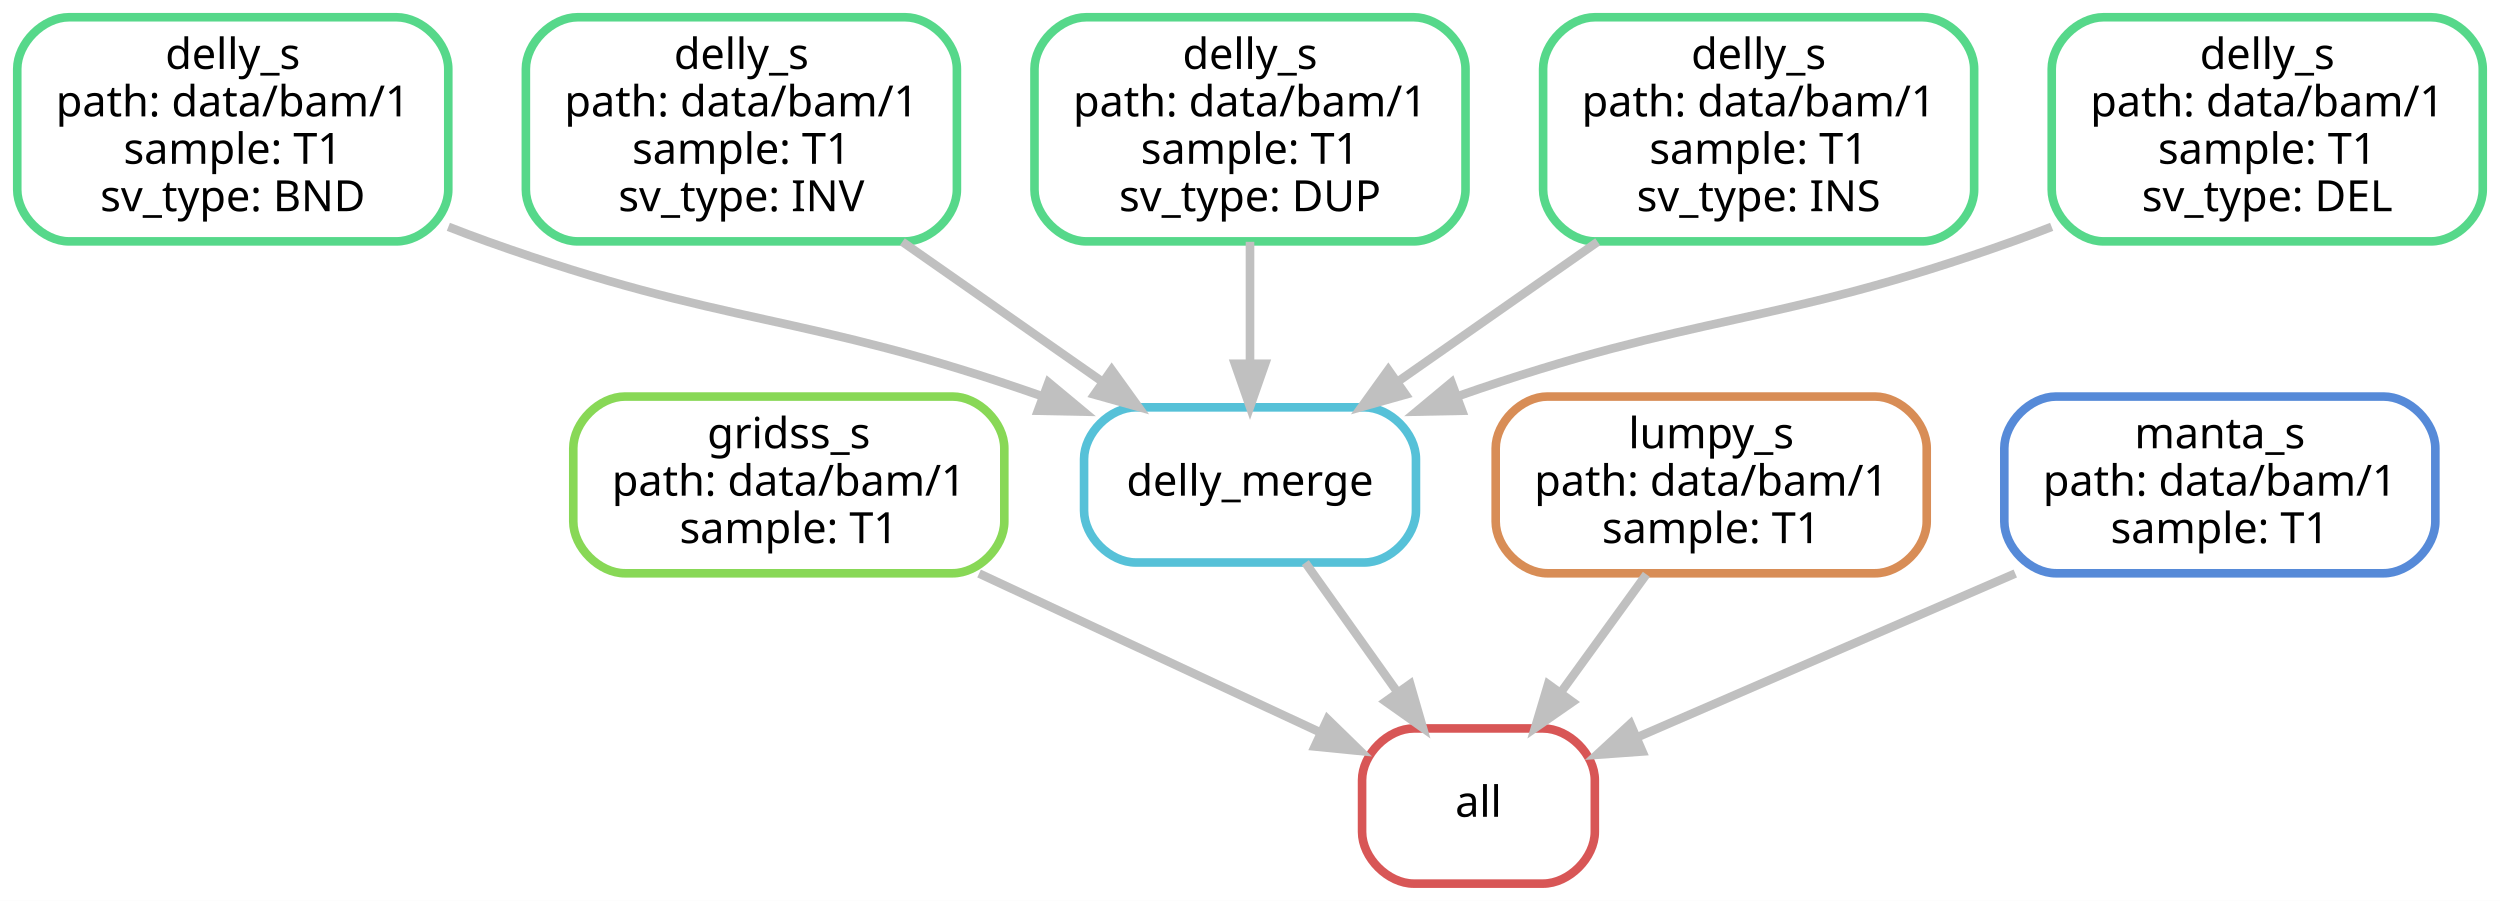
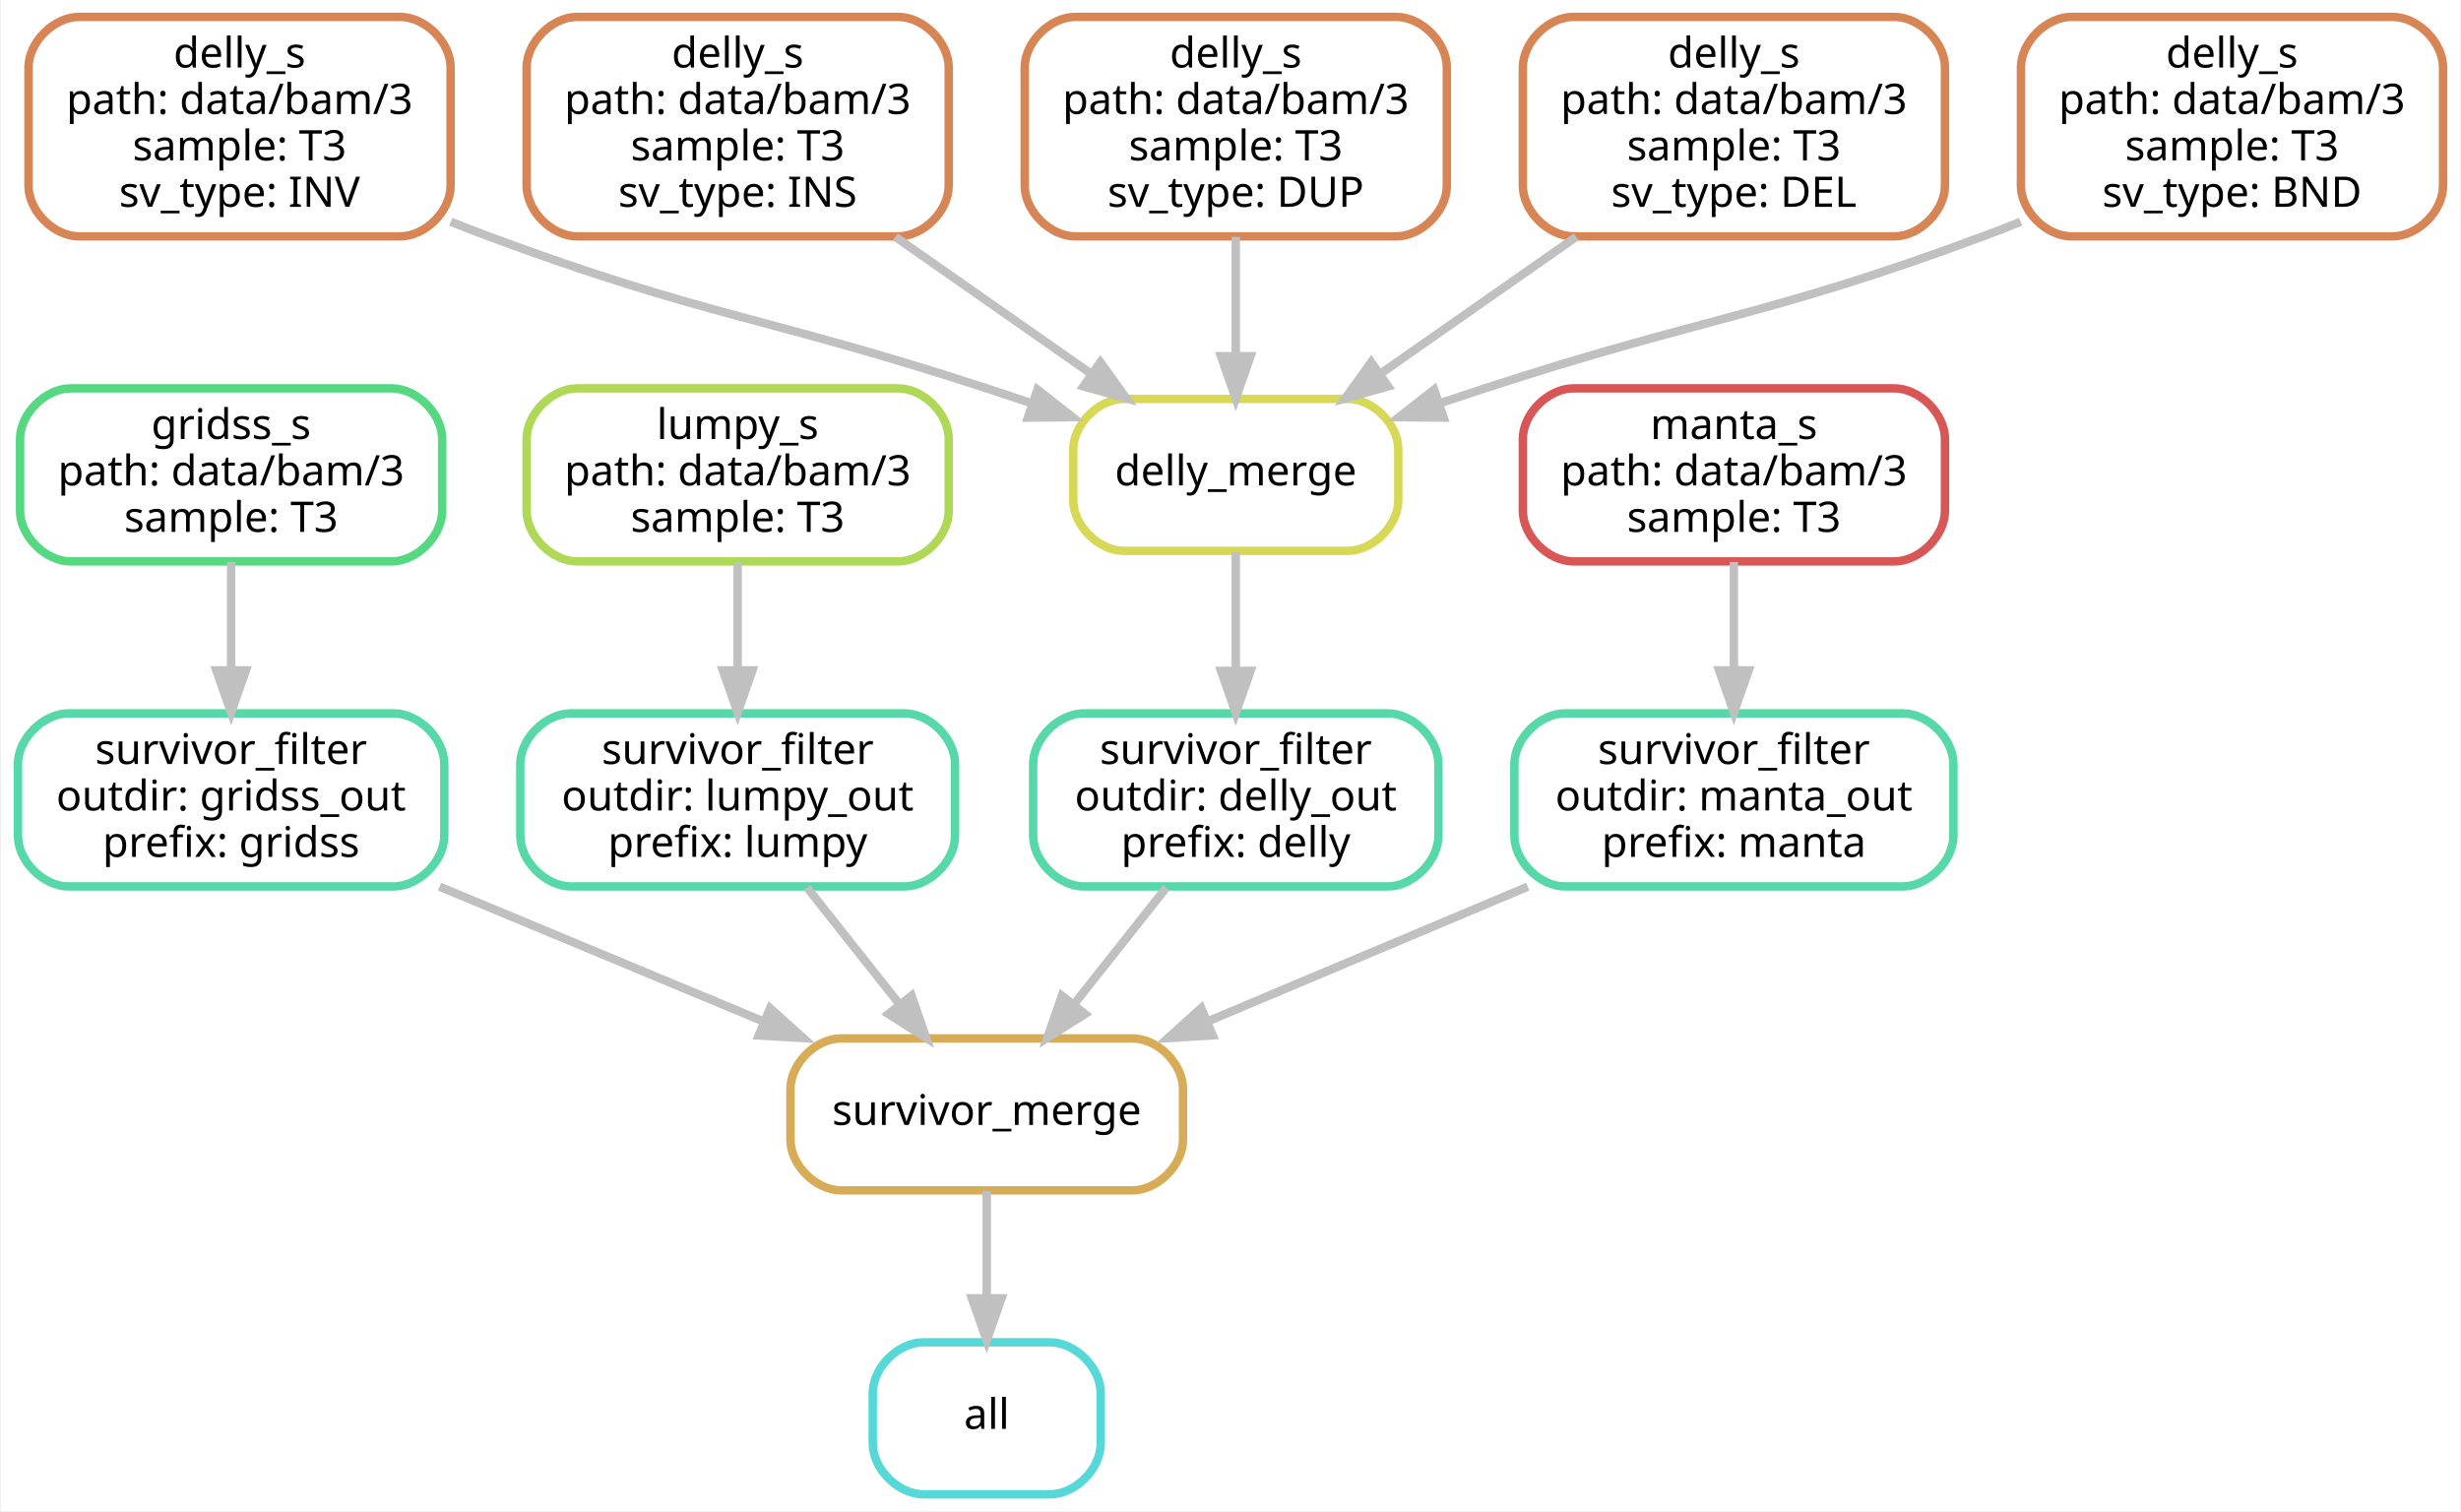
- <svg xmlns="http://www.w3.org/2000/svg" width="580pt" height="209pt" viewBox="0.00 0.00 580.00 209.00">
-   <g id="graph0" class="graph" transform="scale(1 1) rotate(0) translate(4 205)">
-     <polygon fill="#ffffff" stroke="transparent" points="-4,4 -4,-205 576,-205 576,4 -4,4" />
+ <svg xmlns="http://www.w3.org/2000/svg" width="583pt" height="358pt" viewBox="0.00 0.00 582.50 358.00">
+   <g id="graph0" class="graph" transform="scale(1 1) rotate(0) translate(4 354)">
+     <polygon fill="#ffffff" stroke="transparent" points="-4,4 -4,-354 578.5,-354 578.5,4 -4,4" />
    <g id="node1" class="node">
-       <path fill="none" stroke="#d85656" stroke-width="2" d="M354,-36C354,-36 324,-36 324,-36 318,-36 312,-30 312,-24 312,-24 312,-12 312,-12 312,-6 318,0 324,0 324,0 354,0 354,0 360,0 366,-6 366,-12 366,-12 366,-24 366,-24 366,-30 360,-36 354,-36" />
-       <text text-anchor="middle" x="339" y="-15.5" font-family="sans" font-size="10.00" fill="#000000">all</text>
+       <path fill="none" stroke="#56d8d8" stroke-width="2" d="M244.5,-36C244.5,-36 214.5,-36 214.5,-36 208.5,-36 202.5,-30 202.5,-24 202.5,-24 202.5,-12 202.5,-12 202.5,-6 208.5,0 214.5,0 214.5,0 244.5,0 244.5,0 250.5,0 256.5,-6 256.5,-12 256.5,-12 256.5,-24 256.5,-24 256.5,-30 250.5,-36 244.5,-36" />
+       <text text-anchor="middle" x="229.5" y="-15.5" font-family="sans" font-size="10.00" fill="#000000">all</text>
    </g>
    <g id="node2" class="node">
-       <path fill="none" stroke="#88d856" stroke-width="2" d="M217,-113C217,-113 141,-113 141,-113 135,-113 129,-107 129,-101 129,-101 129,-84 129,-84 129,-78 135,-72 141,-72 141,-72 217,-72 217,-72 223,-72 229,-78 229,-84 229,-84 229,-101 229,-101 229,-107 223,-113 217,-113" />
-       <text text-anchor="middle" x="179" y="-101" font-family="sans" font-size="10.00" fill="#000000">gridss_s</text>
-       <text text-anchor="middle" x="179" y="-90" font-family="sans" font-size="10.00" fill="#000000">path: data/bam/1</text>
-       <text text-anchor="middle" x="179" y="-79" font-family="sans" font-size="10.00" fill="#000000">sample: T1</text>
+       <path fill="none" stroke="#d8ac56" stroke-width="2" d="M264,-108C264,-108 195,-108 195,-108 189,-108 183,-102 183,-96 183,-96 183,-84 183,-84 183,-78 189,-72 195,-72 195,-72 264,-72 264,-72 270,-72 276,-78 276,-84 276,-84 276,-96 276,-96 276,-102 270,-108 264,-108" />
+       <text text-anchor="middle" x="229.5" y="-87.5" font-family="sans" font-size="10.00" fill="#000000">survivor_merge</text>
    </g>
    <g id="edge1" class="edge">
-       <path fill="none" stroke="#c0c0c0" stroke-width="2" d="M223.144,-71.945C248.021,-60.362 278.731,-46.063 302.281,-35.097" />
-       <polygon fill="#c0c0c0" stroke="#c0c0c0" stroke-width="2" points="303.985,-38.165 311.573,-30.771 301.03,-31.819 303.985,-38.165" />
+       <path fill="none" stroke="#c0c0c0" stroke-width="2" d="M229.5,-71.831C229.5,-64.131 229.5,-54.974 229.5,-46.417" />
+       <polygon fill="#c0c0c0" stroke="#c0c0c0" stroke-width="2" points="233,-46.413 229.5,-36.413 226,-46.413 233,-46.413" />
    </g>
    <g id="node3" class="node">
-       <path fill="none" stroke="#56c1d8" stroke-width="2" d="M312.5,-110.5C312.5,-110.5 259.5,-110.5 259.5,-110.5 253.5,-110.5 247.5,-104.5 247.5,-98.5 247.5,-98.5 247.5,-86.5 247.5,-86.5 247.5,-80.5 253.5,-74.5 259.5,-74.5 259.5,-74.5 312.5,-74.5 312.5,-74.5 318.5,-74.5 324.5,-80.5 324.5,-86.5 324.5,-86.5 324.5,-98.5 324.5,-98.5 324.5,-104.5 318.5,-110.5 312.5,-110.5" />
-       <text text-anchor="middle" x="286" y="-90" font-family="sans" font-size="10.00" fill="#000000">delly_merge</text>
+       <path fill="none" stroke="#56d8a9" stroke-width="2" d="M89,-185C89,-185 12,-185 12,-185 6,-185 0,-179 0,-173 0,-173 0,-156 0,-156 0,-150 6,-144 12,-144 12,-144 89,-144 89,-144 95,-144 101,-150 101,-156 101,-156 101,-173 101,-173 101,-179 95,-185 89,-185" />
+       <text text-anchor="middle" x="50.5" y="-173" font-family="sans" font-size="10.00" fill="#000000">survivor_filter</text>
+       <text text-anchor="middle" x="50.5" y="-162" font-family="sans" font-size="10.00" fill="#000000">outdir: gridss_out</text>
+       <text text-anchor="middle" x="50.5" y="-151" font-family="sans" font-size="10.00" fill="#000000">prefix: gridss</text>
    </g>
    <g id="edge2" class="edge">
-       <path fill="none" stroke="#c0c0c0" stroke-width="2" d="M298.83,-74.466C305.227,-65.473 313.089,-54.422 320.156,-44.489" />
-       <polygon fill="#c0c0c0" stroke="#c0c0c0" stroke-width="2" points="323.16,-46.304 326.105,-36.127 317.456,-42.246 323.16,-46.304" />
+       <path fill="none" stroke="#c0c0c0" stroke-width="2" d="M99.886,-143.945C123.73,-134.022 152.363,-122.104 176.646,-111.998" />
+       <polygon fill="#c0c0c0" stroke="#c0c0c0" stroke-width="2" points="178.177,-115.152 186.065,-108.078 175.488,-108.689 178.177,-115.152" />
    </g>
    <g id="node4" class="node">
-       <path fill="none" stroke="#d88d56" stroke-width="2" d="M431,-113C431,-113 355,-113 355,-113 349,-113 343,-107 343,-101 343,-101 343,-84 343,-84 343,-78 349,-72 355,-72 355,-72 431,-72 431,-72 437,-72 443,-78 443,-84 443,-84 443,-101 443,-101 443,-107 437,-113 431,-113" />
-       <text text-anchor="middle" x="393" y="-101" font-family="sans" font-size="10.00" fill="#000000">lumpy_s</text>
-       <text text-anchor="middle" x="393" y="-90" font-family="sans" font-size="10.00" fill="#000000">path: data/bam/1</text>
-       <text text-anchor="middle" x="393" y="-79" font-family="sans" font-size="10.00" fill="#000000">sample: T1</text>
+       <path fill="none" stroke="#56d8a9" stroke-width="2" d="M210,-185C210,-185 131,-185 131,-185 125,-185 119,-179 119,-173 119,-173 119,-156 119,-156 119,-150 125,-144 131,-144 131,-144 210,-144 210,-144 216,-144 222,-150 222,-156 222,-156 222,-173 222,-173 222,-179 216,-185 210,-185" />
+       <text text-anchor="middle" x="170.5" y="-173" font-family="sans" font-size="10.00" fill="#000000">survivor_filter</text>
+       <text text-anchor="middle" x="170.5" y="-162" font-family="sans" font-size="10.00" fill="#000000">outdir: lumpy_out</text>
+       <text text-anchor="middle" x="170.5" y="-151" font-family="sans" font-size="10.00" fill="#000000">prefix: lumpy</text>
    </g>
    <g id="edge3" class="edge">
-       <path fill="none" stroke="#c0c0c0" stroke-width="2" d="M377.958,-71.748C371.809,-63.264 364.623,-53.351 358.11,-44.364" />
-       <polygon fill="#c0c0c0" stroke="#c0c0c0" stroke-width="2" points="360.828,-42.151 352.126,-36.109 355.161,-46.26 360.828,-42.151" />
+       <path fill="none" stroke="#c0c0c0" stroke-width="2" d="M186.935,-143.748C193.722,-135.177 201.666,-125.146 208.841,-116.086" />
+       <polygon fill="#c0c0c0" stroke="#c0c0c0" stroke-width="2" points="211.694,-118.121 215.159,-108.109 206.207,-113.775 211.694,-118.121" />
    </g>
    <g id="node5" class="node">
-       <path fill="none" stroke="#568ad8" stroke-width="2" d="M549,-113C549,-113 473,-113 473,-113 467,-113 461,-107 461,-101 461,-101 461,-84 461,-84 461,-78 467,-72 473,-72 473,-72 549,-72 549,-72 555,-72 561,-78 561,-84 561,-84 561,-101 561,-101 561,-107 555,-113 549,-113" />
-       <text text-anchor="middle" x="511" y="-101" font-family="sans" font-size="10.00" fill="#000000">manta_s</text>
-       <text text-anchor="middle" x="511" y="-90" font-family="sans" font-size="10.00" fill="#000000">path: data/bam/1</text>
-       <text text-anchor="middle" x="511" y="-79" font-family="sans" font-size="10.00" fill="#000000">sample: T1</text>
+       <path fill="none" stroke="#56d8a9" stroke-width="2" d="M324.5,-185C324.5,-185 252.5,-185 252.5,-185 246.5,-185 240.5,-179 240.5,-173 240.5,-173 240.5,-156 240.5,-156 240.5,-150 246.5,-144 252.5,-144 252.5,-144 324.5,-144 324.5,-144 330.5,-144 336.5,-150 336.5,-156 336.5,-156 336.5,-173 336.5,-173 336.5,-179 330.5,-185 324.5,-185" />
+       <text text-anchor="middle" x="288.5" y="-173" font-family="sans" font-size="10.00" fill="#000000">survivor_filter</text>
+       <text text-anchor="middle" x="288.5" y="-162" font-family="sans" font-size="10.00" fill="#000000">outdir: delly_out</text>
+       <text text-anchor="middle" x="288.5" y="-151" font-family="sans" font-size="10.00" fill="#000000">prefix: delly</text>
    </g>
    <g id="edge4" class="edge">
-       <path fill="none" stroke="#c0c0c0" stroke-width="2" d="M463.545,-71.945C435.859,-59.953 401.454,-45.051 375.824,-33.95" />
-       <polygon fill="#c0c0c0" stroke="#c0c0c0" stroke-width="2" points="377.031,-30.659 366.463,-29.895 374.248,-37.082 377.031,-30.659" />
+       <path fill="none" stroke="#c0c0c0" stroke-width="2" d="M272.065,-143.748C265.278,-135.177 257.334,-125.146 250.159,-116.086" />
+       <polygon fill="#c0c0c0" stroke="#c0c0c0" stroke-width="2" points="252.793,-113.775 243.841,-108.109 247.306,-118.121 252.793,-113.775" />
    </g>
    <g id="node6" class="node">
-       <path fill="none" stroke="#56d88a" stroke-width="2" d="M88,-201C88,-201 12,-201 12,-201 6,-201 0,-195 0,-189 0,-189 0,-161 0,-161 0,-155 6,-149 12,-149 12,-149 88,-149 88,-149 94,-149 100,-155 100,-161 100,-161 100,-189 100,-189 100,-195 94,-201 88,-201" />
-       <text text-anchor="middle" x="50" y="-189" font-family="sans" font-size="10.00" fill="#000000">delly_s</text>
-       <text text-anchor="middle" x="50" y="-178" font-family="sans" font-size="10.00" fill="#000000">path: data/bam/1</text>
-       <text text-anchor="middle" x="50" y="-167" font-family="sans" font-size="10.00" fill="#000000">sample: T1</text>
-       <text text-anchor="middle" x="50" y="-156" font-family="sans" font-size="10.00" fill="#000000">sv_type: BND</text>
+       <path fill="none" stroke="#56d8a9" stroke-width="2" d="M446.5,-185C446.5,-185 366.5,-185 366.5,-185 360.5,-185 354.5,-179 354.5,-173 354.5,-173 354.5,-156 354.5,-156 354.5,-150 360.5,-144 366.5,-144 366.5,-144 446.5,-144 446.5,-144 452.5,-144 458.5,-150 458.5,-156 458.5,-156 458.5,-173 458.5,-173 458.5,-179 452.5,-185 446.5,-185" />
+       <text text-anchor="middle" x="406.5" y="-173" font-family="sans" font-size="10.00" fill="#000000">survivor_filter</text>
+       <text text-anchor="middle" x="406.5" y="-162" font-family="sans" font-size="10.00" fill="#000000">outdir: manta_out</text>
+       <text text-anchor="middle" x="406.5" y="-151" font-family="sans" font-size="10.00" fill="#000000">prefix: manta</text>
    </g>
    <g id="edge5" class="edge">
-       <path fill="none" stroke="#c0c0c0" stroke-width="2" d="M100.015,-152.378C103.038,-151.192 106.049,-150.056 109,-149 165.044,-128.947 181.842,-132.732 238,-113 238.096,-112.966 238.192,-112.932 238.289,-112.898" />
-       <polygon fill="#c0c0c0" stroke="#c0c0c0" stroke-width="2" points="239.252,-116.275 247.4,-109.502 236.807,-109.716 239.252,-116.275" />
+       <path fill="none" stroke="#c0c0c0" stroke-width="2" d="M357.665,-143.945C334.088,-134.022 305.775,-122.104 281.764,-111.998" />
+       <polygon fill="#c0c0c0" stroke="#c0c0c0" stroke-width="2" points="283.025,-108.731 272.45,-108.078 280.309,-115.183 283.025,-108.731" />
    </g>
    <g id="node7" class="node">
-       <path fill="none" stroke="#56d88a" stroke-width="2" d="M206,-201C206,-201 130,-201 130,-201 124,-201 118,-195 118,-189 118,-189 118,-161 118,-161 118,-155 124,-149 130,-149 130,-149 206,-149 206,-149 212,-149 218,-155 218,-161 218,-161 218,-189 218,-189 218,-195 212,-201 206,-201" />
-       <text text-anchor="middle" x="168" y="-189" font-family="sans" font-size="10.00" fill="#000000">delly_s</text>
-       <text text-anchor="middle" x="168" y="-178" font-family="sans" font-size="10.00" fill="#000000">path: data/bam/1</text>
-       <text text-anchor="middle" x="168" y="-167" font-family="sans" font-size="10.00" fill="#000000">sample: T1</text>
-       <text text-anchor="middle" x="168" y="-156" font-family="sans" font-size="10.00" fill="#000000">sv_type: INV</text>
+       <path fill="none" stroke="#56d882" stroke-width="2" d="M88.5,-262C88.5,-262 12.5,-262 12.5,-262 6.5,-262 .5,-256 .5,-250 .5,-250 .5,-233 .5,-233 .5,-227 6.5,-221 12.5,-221 12.5,-221 88.5,-221 88.5,-221 94.5,-221 100.5,-227 100.5,-233 100.5,-233 100.5,-250 100.5,-250 100.5,-256 94.5,-262 88.5,-262" />
+       <text text-anchor="middle" x="50.5" y="-250" font-family="sans" font-size="10.00" fill="#000000">gridss_s</text>
+       <text text-anchor="middle" x="50.5" y="-239" font-family="sans" font-size="10.00" fill="#000000">path: data/bam/3</text>
+       <text text-anchor="middle" x="50.5" y="-228" font-family="sans" font-size="10.00" fill="#000000">sample: T3</text>
    </g>
    <g id="edge6" class="edge">
-       <path fill="none" stroke="#c0c0c0" stroke-width="2" d="M205.336,-148.897C220.237,-138.478 237.279,-126.564 251.847,-116.378" />
-       <polygon fill="#c0c0c0" stroke="#c0c0c0" stroke-width="2" points="253.914,-119.203 260.104,-110.605 249.903,-113.466 253.914,-119.203" />
+       <path fill="none" stroke="#c0c0c0" stroke-width="2" d="M50.5,-220.865C50.5,-213.011 50.5,-203.882 50.5,-195.288" />
+       <polygon fill="#c0c0c0" stroke="#c0c0c0" stroke-width="2" points="54,-195.191 50.5,-185.191 47,-195.192 54,-195.191" />
    </g>
    <g id="node8" class="node">
-       <path fill="none" stroke="#56d88a" stroke-width="2" d="M324,-201C324,-201 248,-201 248,-201 242,-201 236,-195 236,-189 236,-189 236,-161 236,-161 236,-155 242,-149 248,-149 248,-149 324,-149 324,-149 330,-149 336,-155 336,-161 336,-161 336,-189 336,-189 336,-195 330,-201 324,-201" />
-       <text text-anchor="middle" x="286" y="-189" font-family="sans" font-size="10.00" fill="#000000">delly_s</text>
-       <text text-anchor="middle" x="286" y="-178" font-family="sans" font-size="10.00" fill="#000000">path: data/bam/1</text>
-       <text text-anchor="middle" x="286" y="-167" font-family="sans" font-size="10.00" fill="#000000">sample: T1</text>
-       <text text-anchor="middle" x="286" y="-156" font-family="sans" font-size="10.00" fill="#000000">sv_type: DUP</text>
+       <path fill="none" stroke="#afd856" stroke-width="2" d="M208.5,-262C208.5,-262 132.5,-262 132.5,-262 126.5,-262 120.5,-256 120.5,-250 120.5,-250 120.5,-233 120.5,-233 120.5,-227 126.5,-221 132.5,-221 132.5,-221 208.5,-221 208.5,-221 214.5,-221 220.5,-227 220.5,-233 220.5,-233 220.5,-250 220.5,-250 220.5,-256 214.5,-262 208.5,-262" />
+       <text text-anchor="middle" x="170.5" y="-250" font-family="sans" font-size="10.00" fill="#000000">lumpy_s</text>
+       <text text-anchor="middle" x="170.5" y="-239" font-family="sans" font-size="10.00" fill="#000000">path: data/bam/3</text>
+       <text text-anchor="middle" x="170.5" y="-228" font-family="sans" font-size="10.00" fill="#000000">sample: T3</text>
    </g>
    <g id="edge7" class="edge">
-       <path fill="none" stroke="#c0c0c0" stroke-width="2" d="M286,-148.897C286,-139.939 286,-129.875 286,-120.755" />
-       <polygon fill="#c0c0c0" stroke="#c0c0c0" stroke-width="2" points="289.5,-120.605 286,-110.605 282.5,-120.605 289.5,-120.605" />
+       <path fill="none" stroke="#c0c0c0" stroke-width="2" d="M170.5,-220.865C170.5,-213.011 170.5,-203.882 170.5,-195.288" />
+       <polygon fill="#c0c0c0" stroke="#c0c0c0" stroke-width="2" points="174,-195.191 170.5,-185.191 167,-195.192 174,-195.191" />
    </g>
    <g id="node9" class="node">
-       <path fill="none" stroke="#56d88a" stroke-width="2" d="M442,-201C442,-201 366,-201 366,-201 360,-201 354,-195 354,-189 354,-189 354,-161 354,-161 354,-155 360,-149 366,-149 366,-149 442,-149 442,-149 448,-149 454,-155 454,-161 454,-161 454,-189 454,-189 454,-195 448,-201 442,-201" />
-       <text text-anchor="middle" x="404" y="-189" font-family="sans" font-size="10.00" fill="#000000">delly_s</text>
-       <text text-anchor="middle" x="404" y="-178" font-family="sans" font-size="10.00" fill="#000000">path: data/bam/1</text>
-       <text text-anchor="middle" x="404" y="-167" font-family="sans" font-size="10.00" fill="#000000">sample: T1</text>
-       <text text-anchor="middle" x="404" y="-156" font-family="sans" font-size="10.00" fill="#000000">sv_type: INS</text>
+       <path fill="none" stroke="#d6d856" stroke-width="2" d="M315,-259.5C315,-259.5 262,-259.5 262,-259.5 256,-259.5 250,-253.5 250,-247.5 250,-247.5 250,-235.5 250,-235.5 250,-229.5 256,-223.5 262,-223.5 262,-223.5 315,-223.5 315,-223.5 321,-223.5 327,-229.5 327,-235.5 327,-235.5 327,-247.5 327,-247.5 327,-253.5 321,-259.5 315,-259.5" />
+       <text text-anchor="middle" x="288.5" y="-239" font-family="sans" font-size="10.00" fill="#000000">delly_merge</text>
    </g>
    <g id="edge8" class="edge">
-       <path fill="none" stroke="#c0c0c0" stroke-width="2" d="M366.664,-148.897C351.763,-138.478 334.721,-126.564 320.153,-116.378" />
-       <polygon fill="#c0c0c0" stroke="#c0c0c0" stroke-width="2" points="322.097,-113.466 311.896,-110.605 318.086,-119.203 322.097,-113.466" />
+       <path fill="none" stroke="#c0c0c0" stroke-width="2" d="M288.5,-223.252C288.5,-214.916 288.5,-204.808 288.5,-195.344" />
+       <polygon fill="#c0c0c0" stroke="#c0c0c0" stroke-width="2" points="292,-195.06 288.5,-185.06 285,-195.06 292,-195.06" />
    </g>
    <g id="node10" class="node">
-       <path fill="none" stroke="#56d88a" stroke-width="2" d="M560,-201C560,-201 484,-201 484,-201 478,-201 472,-195 472,-189 472,-189 472,-161 472,-161 472,-155 478,-149 484,-149 484,-149 560,-149 560,-149 566,-149 572,-155 572,-161 572,-161 572,-189 572,-189 572,-195 566,-201 560,-201" />
-       <text text-anchor="middle" x="522" y="-189" font-family="sans" font-size="10.00" fill="#000000">delly_s</text>
-       <text text-anchor="middle" x="522" y="-178" font-family="sans" font-size="10.00" fill="#000000">path: data/bam/1</text>
-       <text text-anchor="middle" x="522" y="-167" font-family="sans" font-size="10.00" fill="#000000">sample: T1</text>
-       <text text-anchor="middle" x="522" y="-156" font-family="sans" font-size="10.00" fill="#000000">sv_type: DEL</text>
+       <path fill="none" stroke="#d85656" stroke-width="2" d="M444.5,-262C444.5,-262 368.5,-262 368.5,-262 362.5,-262 356.5,-256 356.5,-250 356.5,-250 356.5,-233 356.5,-233 356.5,-227 362.5,-221 368.5,-221 368.5,-221 444.5,-221 444.5,-221 450.5,-221 456.5,-227 456.5,-233 456.5,-233 456.5,-250 456.5,-250 456.5,-256 450.5,-262 444.5,-262" />
+       <text text-anchor="middle" x="406.5" y="-250" font-family="sans" font-size="10.00" fill="#000000">manta_s</text>
+       <text text-anchor="middle" x="406.5" y="-239" font-family="sans" font-size="10.00" fill="#000000">path: data/bam/3</text>
+       <text text-anchor="middle" x="406.5" y="-228" font-family="sans" font-size="10.00" fill="#000000">sample: T3</text>
    </g>
    <g id="edge9" class="edge">
-       <path fill="none" stroke="#c0c0c0" stroke-width="2" d="M471.985,-152.378C468.962,-151.192 465.951,-150.056 463,-149 406.955,-128.947 390.158,-132.732 334,-113 333.904,-112.966 333.808,-112.932 333.711,-112.898" />
-       <polygon fill="#c0c0c0" stroke="#c0c0c0" stroke-width="2" points="335.193,-109.716 324.6,-109.502 332.748,-116.275 335.193,-109.716" />
+       <path fill="none" stroke="#c0c0c0" stroke-width="2" d="M406.5,-220.865C406.5,-213.011 406.5,-203.882 406.5,-195.288" />
+       <polygon fill="#c0c0c0" stroke="#c0c0c0" stroke-width="2" points="410,-195.191 406.5,-185.191 403,-195.192 410,-195.191" />
+     </g>
+     <g id="node11" class="node">
+       <path fill="none" stroke="#d88556" stroke-width="2" d="M90.5,-350C90.5,-350 14.5,-350 14.5,-350 8.5,-350 2.5,-344 2.5,-338 2.5,-338 2.5,-310 2.5,-310 2.5,-304 8.5,-298 14.5,-298 14.5,-298 90.5,-298 90.5,-298 96.5,-298 102.5,-304 102.5,-310 102.5,-310 102.5,-338 102.5,-338 102.5,-344 96.5,-350 90.5,-350" />
+       <text text-anchor="middle" x="52.5" y="-338" font-family="sans" font-size="10.00" fill="#000000">delly_s</text>
+       <text text-anchor="middle" x="52.5" y="-327" font-family="sans" font-size="10.00" fill="#000000">path: data/bam/3</text>
+       <text text-anchor="middle" x="52.5" y="-316" font-family="sans" font-size="10.00" fill="#000000">sample: T3</text>
+       <text text-anchor="middle" x="52.5" y="-305" font-family="sans" font-size="10.00" fill="#000000">sv_type: INV</text>
+     </g>
+     <g id="edge10" class="edge">
+       <path fill="none" stroke="#c0c0c0" stroke-width="2" d="M102.545,-301.462C105.561,-300.255 108.562,-299.091 111.5,-298 162.901,-278.911 177.371,-279.001 229.5,-262 233.005,-260.857 236.62,-259.656 240.254,-258.432" />
+       <polygon fill="#c0c0c0" stroke="#c0c0c0" stroke-width="2" points="241.513,-261.701 249.853,-255.166 239.258,-255.074 241.513,-261.701" />
+     </g>
+     <g id="node12" class="node">
+       <path fill="none" stroke="#d88556" stroke-width="2" d="M208.5,-350C208.5,-350 132.5,-350 132.5,-350 126.5,-350 120.5,-344 120.5,-338 120.5,-338 120.5,-310 120.5,-310 120.5,-304 126.5,-298 132.5,-298 132.5,-298 208.5,-298 208.5,-298 214.5,-298 220.5,-304 220.5,-310 220.5,-310 220.5,-338 220.5,-338 220.5,-344 214.5,-350 208.5,-350" />
+       <text text-anchor="middle" x="170.5" y="-338" font-family="sans" font-size="10.00" fill="#000000">delly_s</text>
+       <text text-anchor="middle" x="170.5" y="-327" font-family="sans" font-size="10.00" fill="#000000">path: data/bam/3</text>
+       <text text-anchor="middle" x="170.5" y="-316" font-family="sans" font-size="10.00" fill="#000000">sample: T3</text>
+       <text text-anchor="middle" x="170.5" y="-305" font-family="sans" font-size="10.00" fill="#000000">sv_type: INS</text>
+     </g>
+     <g id="edge11" class="edge">
+       <path fill="none" stroke="#c0c0c0" stroke-width="2" d="M207.836,-297.897C222.737,-287.478 239.779,-275.564 254.347,-265.378" />
+       <polygon fill="#c0c0c0" stroke="#c0c0c0" stroke-width="2" points="256.414,-268.203 262.604,-259.605 252.403,-262.466 256.414,-268.203" />
+     </g>
+     <g id="node13" class="node">
+       <path fill="none" stroke="#d88556" stroke-width="2" d="M326.5,-350C326.5,-350 250.5,-350 250.5,-350 244.5,-350 238.5,-344 238.5,-338 238.5,-338 238.5,-310 238.5,-310 238.5,-304 244.5,-298 250.5,-298 250.5,-298 326.5,-298 326.5,-298 332.5,-298 338.5,-304 338.5,-310 338.5,-310 338.5,-338 338.5,-338 338.5,-344 332.5,-350 326.5,-350" />
+       <text text-anchor="middle" x="288.5" y="-338" font-family="sans" font-size="10.00" fill="#000000">delly_s</text>
+       <text text-anchor="middle" x="288.5" y="-327" font-family="sans" font-size="10.00" fill="#000000">path: data/bam/3</text>
+       <text text-anchor="middle" x="288.5" y="-316" font-family="sans" font-size="10.00" fill="#000000">sample: T3</text>
+       <text text-anchor="middle" x="288.5" y="-305" font-family="sans" font-size="10.00" fill="#000000">sv_type: DUP</text>
+     </g>
+     <g id="edge12" class="edge">
+       <path fill="none" stroke="#c0c0c0" stroke-width="2" d="M288.5,-297.897C288.5,-288.939 288.5,-278.875 288.5,-269.755" />
+       <polygon fill="#c0c0c0" stroke="#c0c0c0" stroke-width="2" points="292,-269.605 288.5,-259.605 285,-269.605 292,-269.605" />
+     </g>
+     <g id="node14" class="node">
+       <path fill="none" stroke="#d88556" stroke-width="2" d="M444.5,-350C444.5,-350 368.5,-350 368.5,-350 362.5,-350 356.5,-344 356.5,-338 356.5,-338 356.5,-310 356.5,-310 356.5,-304 362.5,-298 368.5,-298 368.5,-298 444.5,-298 444.5,-298 450.5,-298 456.5,-304 456.5,-310 456.5,-310 456.5,-338 456.5,-338 456.5,-344 450.5,-350 444.5,-350" />
+       <text text-anchor="middle" x="406.5" y="-338" font-family="sans" font-size="10.00" fill="#000000">delly_s</text>
+       <text text-anchor="middle" x="406.5" y="-327" font-family="sans" font-size="10.00" fill="#000000">path: data/bam/3</text>
+       <text text-anchor="middle" x="406.5" y="-316" font-family="sans" font-size="10.00" fill="#000000">sample: T3</text>
+       <text text-anchor="middle" x="406.5" y="-305" font-family="sans" font-size="10.00" fill="#000000">sv_type: DEL</text>
+     </g>
+     <g id="edge13" class="edge">
+       <path fill="none" stroke="#c0c0c0" stroke-width="2" d="M369.164,-297.897C354.263,-287.478 337.221,-275.564 322.653,-265.378" />
+       <polygon fill="#c0c0c0" stroke="#c0c0c0" stroke-width="2" points="324.597,-262.466 314.396,-259.605 320.586,-268.203 324.597,-262.466" />
+     </g>
+     <g id="node15" class="node">
+       <path fill="none" stroke="#d88556" stroke-width="2" d="M562.5,-350C562.5,-350 486.5,-350 486.5,-350 480.5,-350 474.5,-344 474.5,-338 474.5,-338 474.5,-310 474.5,-310 474.5,-304 480.5,-298 486.5,-298 486.5,-298 562.5,-298 562.5,-298 568.5,-298 574.5,-304 574.5,-310 574.5,-310 574.5,-338 574.5,-338 574.5,-344 568.5,-350 562.5,-350" />
+       <text text-anchor="middle" x="524.5" y="-338" font-family="sans" font-size="10.00" fill="#000000">delly_s</text>
+       <text text-anchor="middle" x="524.5" y="-327" font-family="sans" font-size="10.00" fill="#000000">path: data/bam/3</text>
+       <text text-anchor="middle" x="524.5" y="-316" font-family="sans" font-size="10.00" fill="#000000">sample: T3</text>
+       <text text-anchor="middle" x="524.5" y="-305" font-family="sans" font-size="10.00" fill="#000000">sv_type: BND</text>
+     </g>
+     <g id="edge14" class="edge">
+       <path fill="none" stroke="#c0c0c0" stroke-width="2" d="M474.455,-301.462C471.439,-300.255 468.438,-299.091 465.5,-298 414.099,-278.911 399.628,-279.001 347.5,-262 343.995,-260.857 340.38,-259.656 336.747,-258.432" />
+       <polygon fill="#c0c0c0" stroke="#c0c0c0" stroke-width="2" points="337.742,-255.074 327.147,-255.166 335.486,-261.701 337.742,-255.074" />
    </g>
  </g>
</svg>
